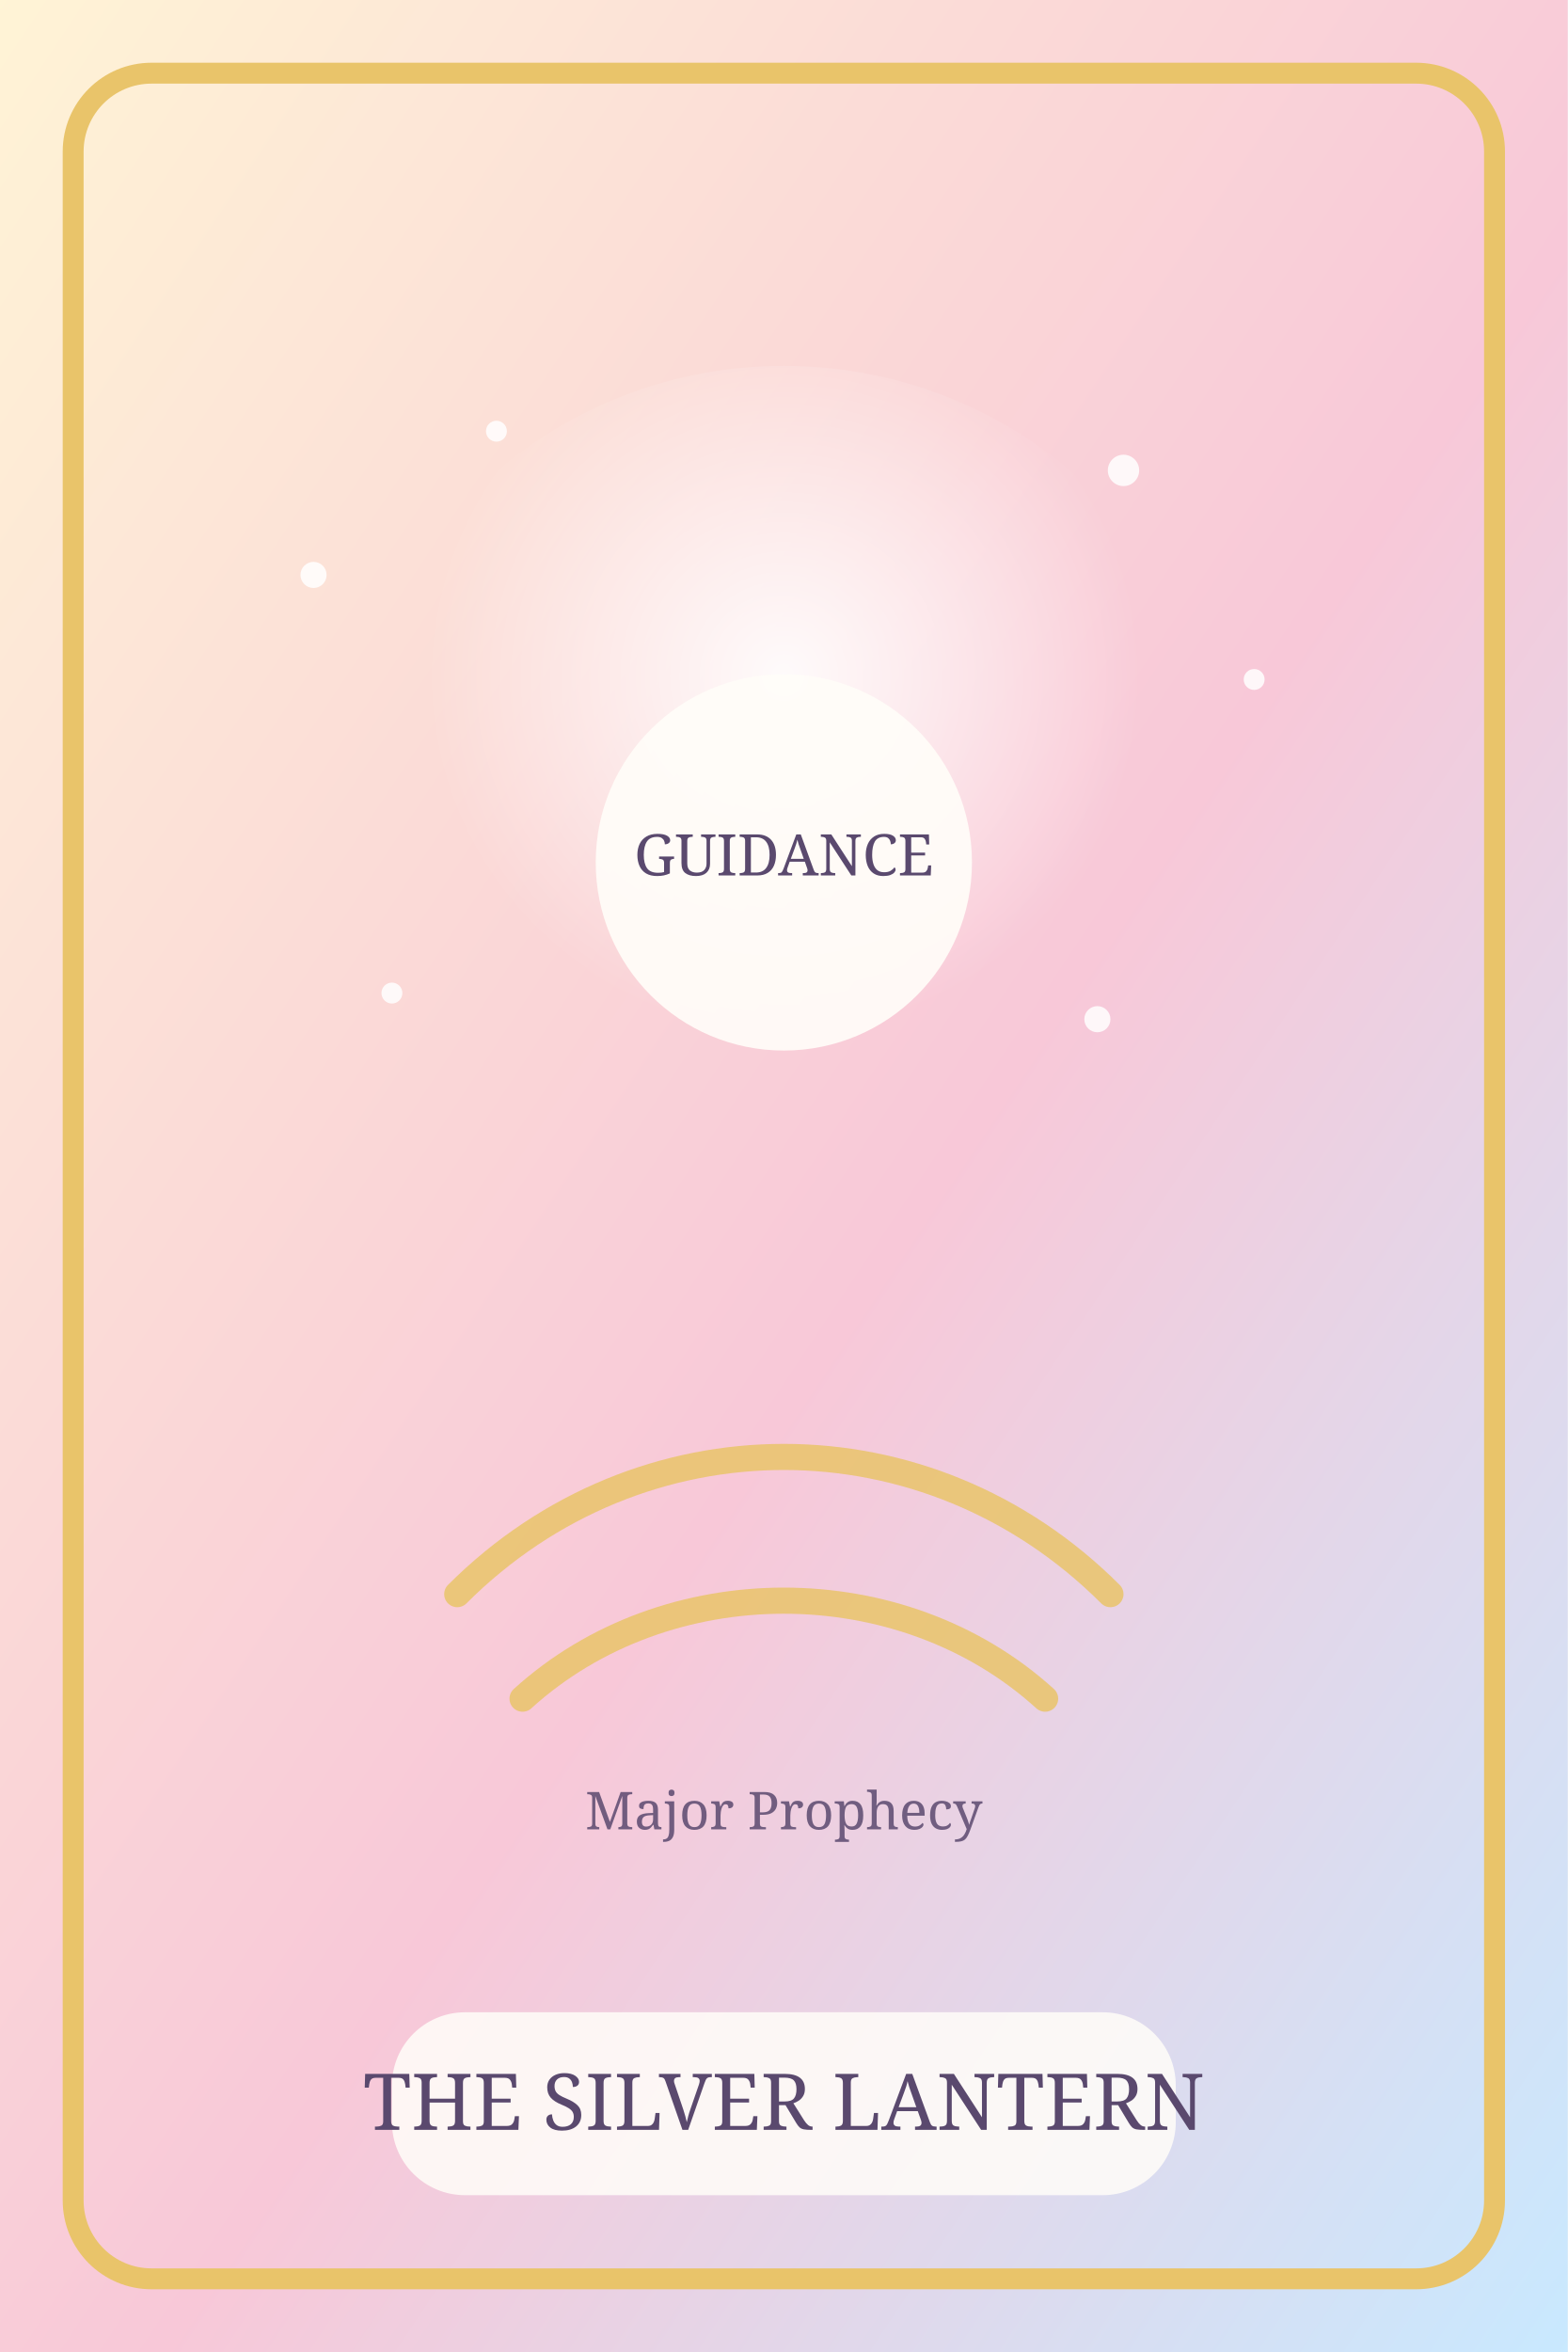
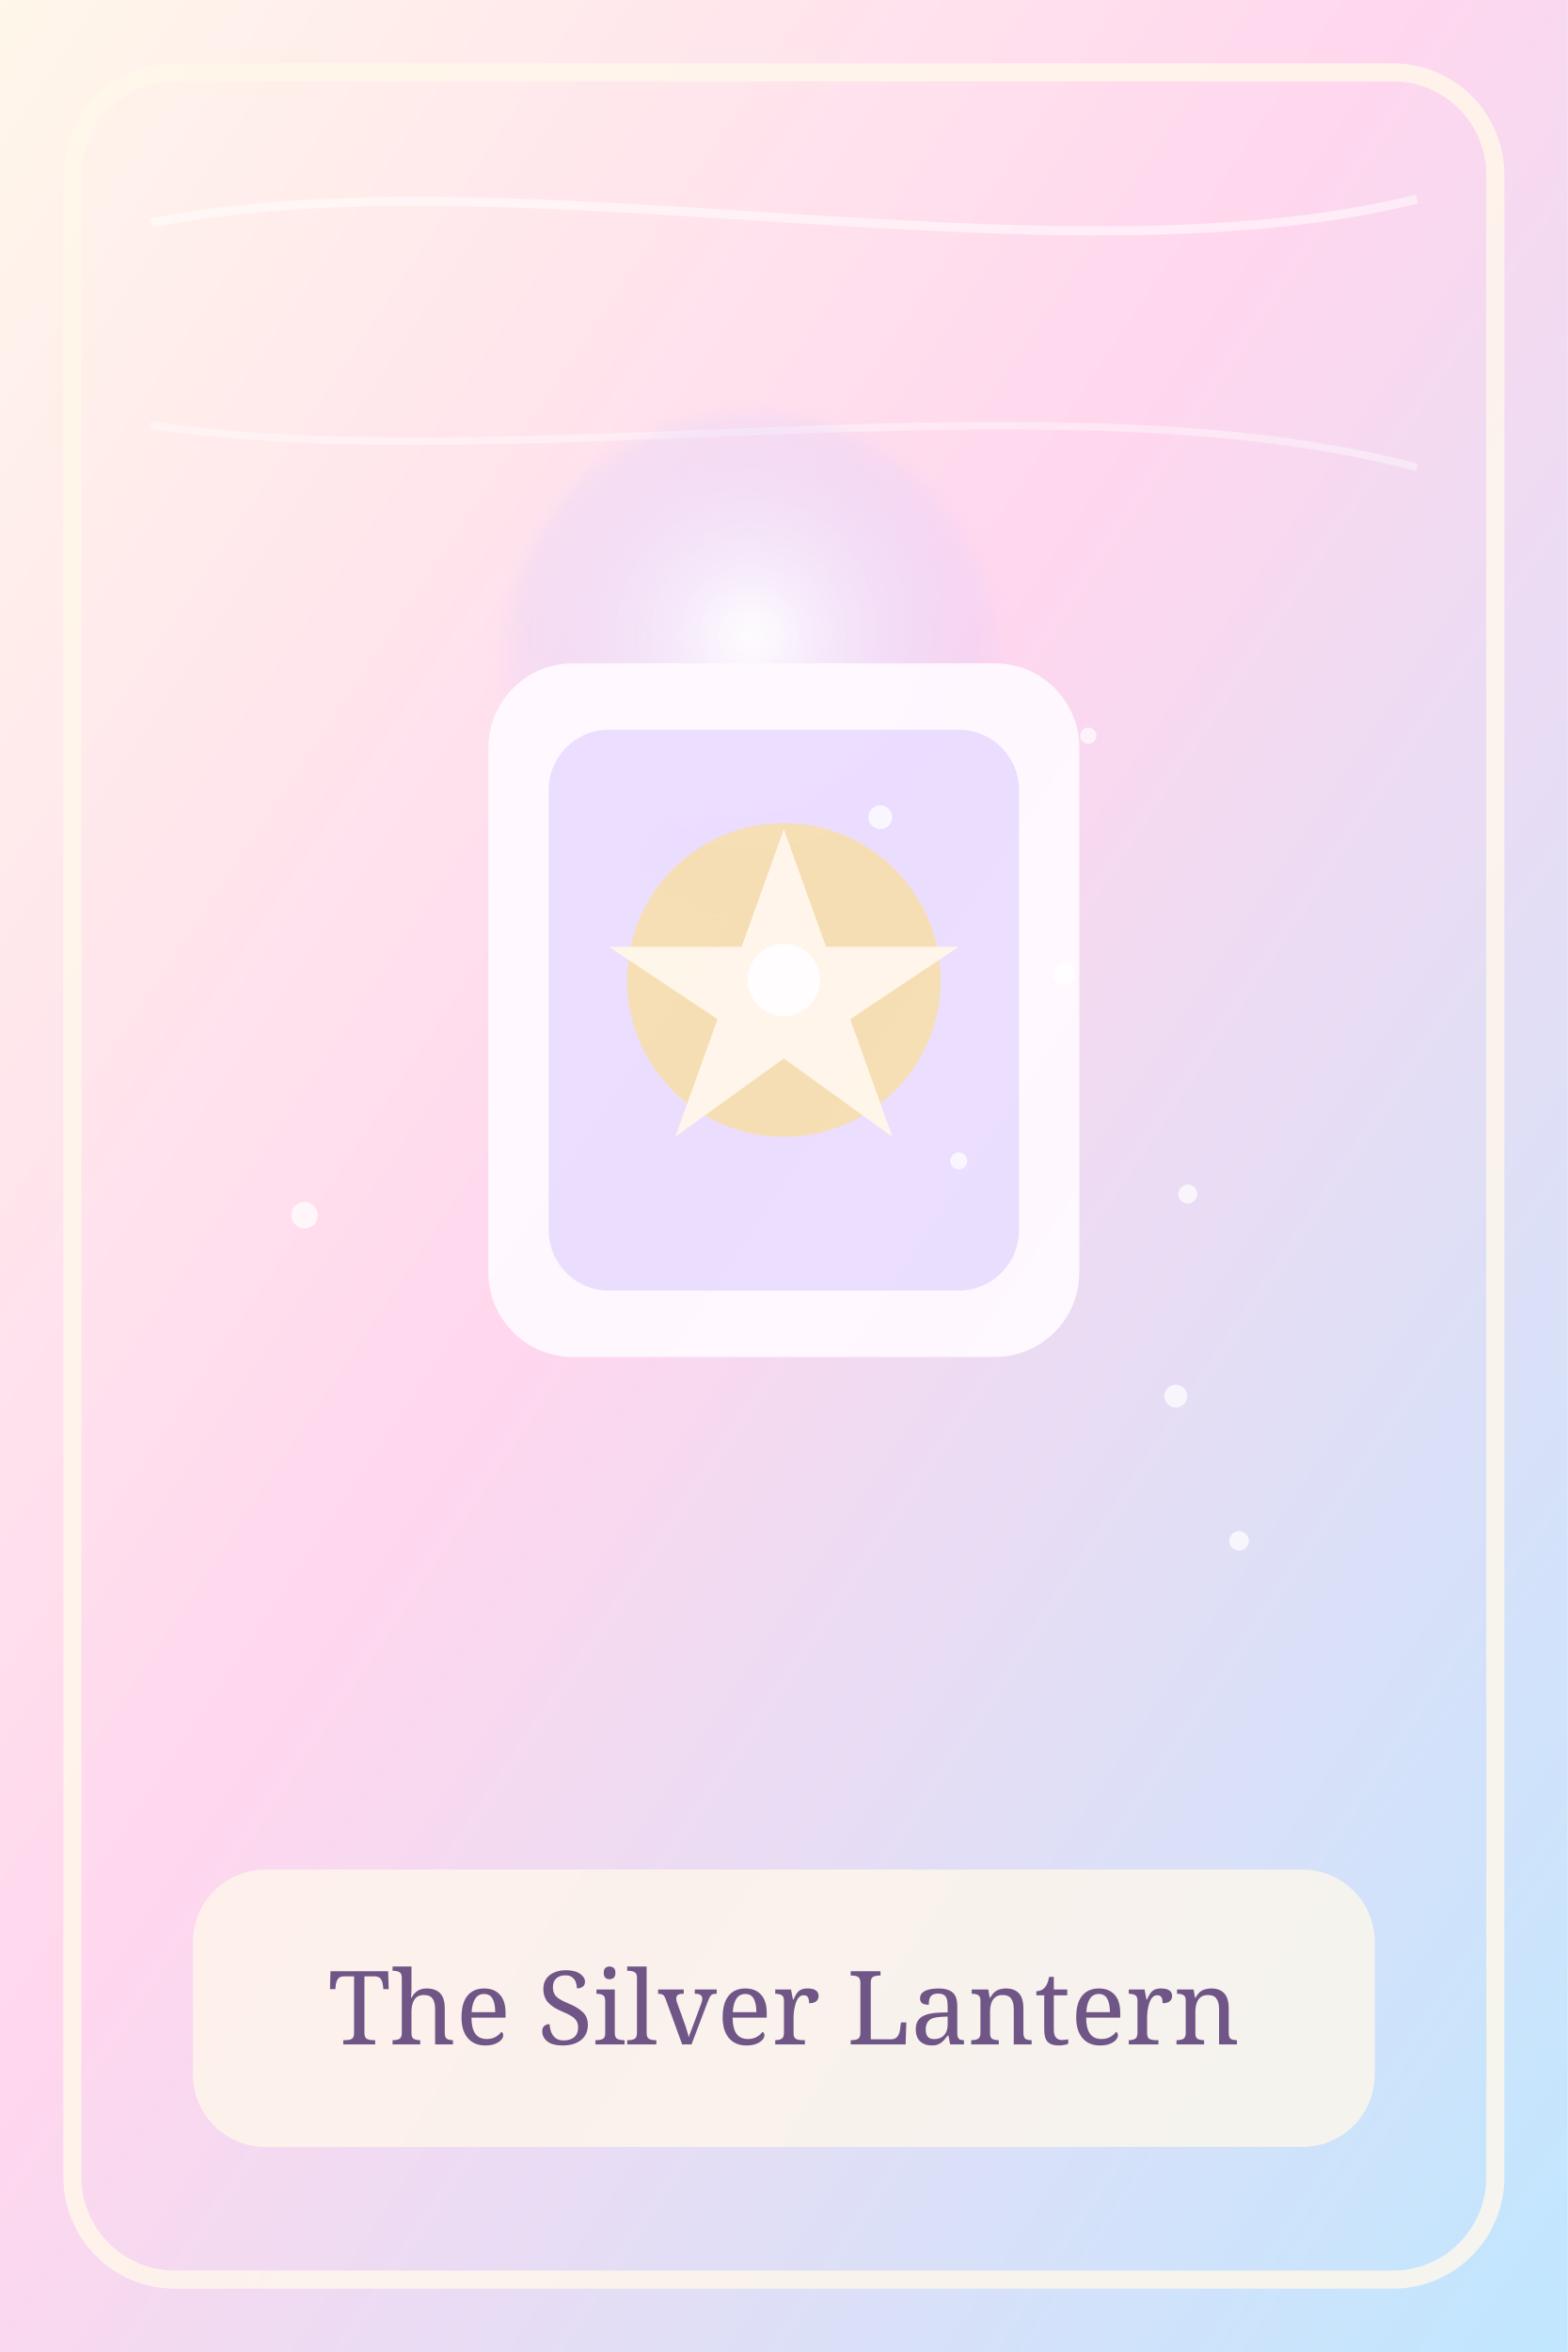
- <svg xmlns="http://www.w3.org/2000/svg" viewBox="0 0 600 900" role="img" aria-label="The Silver Lantern tarot card art">
+ <svg xmlns="http://www.w3.org/2000/svg" viewBox="0 0 520 780" role="img" aria-labelledby="t d">
  <defs>
    <linearGradient id="bg" x1="0" y1="0" x2="1" y2="1">
-       <stop offset="0%" stop-color="#fff4d6" />
-       <stop offset="55%" stop-color="#f8c8d8" />
-       <stop offset="100%" stop-color="#c8e9ff" />
+       <stop offset="0%" stop-color="#fff7ea" />
+       <stop offset="45%" stop-color="#ffd7ee" />
+       <stop offset="100%" stop-color="#bfe7ff" />
    </linearGradient>
-     <radialGradient id="halo" cx="50%" cy="35%" r="40%">
-       <stop offset="0%" stop-color="#ffffff" stop-opacity="0.9" />
-       <stop offset="100%" stop-color="#ffffff" stop-opacity="0" />
+     <radialGradient id="orb" cx="50%" cy="45%" r="50%">
+       <stop offset="0%" stop-color="#ffffff" stop-opacity="0.98" />
+       <stop offset="100%" stop-color="#d8c8ff" stop-opacity="0.15" />
    </radialGradient>
+     <filter id="soft" x="-20%" y="-20%" width="140%" height="140%">
+       <feGaussianBlur stdDeviation="3" />
+     </filter>
  </defs>
-   <rect width="600" height="900" fill="url(#bg)" />
-   <rect x="28" y="28" width="544" height="844" rx="30" fill="none" stroke="#e9c46a" stroke-width="8" />
-   <circle cx="300" cy="310" r="170" fill="url(#halo)" />
-   <g fill="#fff" opacity="0.85">
-     <circle cx="120" cy="220" r="5" />
-     <circle cx="190" cy="165" r="4" />
-     <circle cx="430" cy="180" r="6" />
-     <circle cx="480" cy="260" r="4" />
-     <circle cx="150" cy="380" r="4" />
-     <circle cx="420" cy="390" r="5" />
+   <rect width="520" height="780" fill="url(#bg)" />
+   <rect x="24" y="24" width="472" height="732" rx="34" fill="none" stroke="#fff8ea" stroke-width="6" opacity=".82" />
+   <path d="M50 74 C170 50,350 96,470 66" stroke="#fff" stroke-opacity=".52" stroke-width="3" fill="none" />
+   <path d="M50 141 C170 159,350 123,470 155" stroke="#fff" stroke-opacity=".4" stroke-width="2.5" fill="none" />
+   <circle cx="249" cy="219" r="82" fill="url(#orb)" filter="url(#soft)" />
+   <g opacity="0.96">
+     <rect x="162" y="220" width="196" height="230" rx="28" fill="#fff9ff" />
+     <rect x="182" y="242" width="156" height="186" rx="20" fill="#d8c8ff" opacity=".55" />
+     <circle cx="260" cy="325" r="52" fill="#f8dfa5" opacity=".85" />
+     <path d="M260 275 L274 314 L318 314 L282 338 L296 377 L260 351 L224 377 L238 338 L202 314 L246 314 Z" fill="#fff7ea" />
+     <circle cx="260" cy="325" r="12" fill="#fff" />
  </g>
-   <g stroke="#e9c46a" stroke-width="10" stroke-linecap="round" fill="none" opacity="0.85">
-     <path d="M175 610 C245 540, 355 540, 425 610" />
-     <path d="M200 650 C255 600, 345 600, 400 650" />
+   <g>
+     <circle cx="101" cy="403" r="4.39" fill="#fff" opacity=".72" />
+     <circle cx="353" cy="323" r="3.75" fill="#fff" opacity=".72" />
+     <circle cx="394" cy="396" r="3.13" fill="#fff" opacity=".72" />
+     <circle cx="318" cy="385" r="2.83" fill="#fff" opacity=".72" />
+     <circle cx="292" cy="271" r="3.96" fill="#fff" opacity=".72" />
+     <circle cx="411" cy="511" r="3.24" fill="#fff" opacity=".72" />
+     <circle cx="390" cy="463" r="3.78" fill="#fff" opacity=".72" />
+     <circle cx="361" cy="244" r="2.69" fill="#fff" opacity=".72" />
  </g>
-   <circle cx="300" cy="330" r="72" fill="#fffdf8" opacity="0.92" />
-   <text x="300" y="335" text-anchor="middle" font-family="Georgia, serif" font-size="22" fill="#5a496e">GUIDANCE</text>
-   <text x="300" y="700" text-anchor="middle" font-family="Georgia, serif" font-size="20" fill="#5a496e" opacity="0.85">Major Prophecy</text>
-   <rect x="150" y="770" width="300" height="70" rx="28" fill="#fffdf8" opacity="0.86" />
-   <text x="300" y="815" text-anchor="middle" font-family="Georgia, serif" font-size="30" fill="#5a496e">THE SILVER LANTERN</text>
+   <rect x="64" y="620" width="392" height="92" rx="24" fill="#fff7ea" opacity=".78" />
+   <text x="260" y="678" text-anchor="middle" font-family="'Cormorant Garamond', Georgia, serif" font-size="34" fill="#6f5686">The Silver Lantern</text>
</svg>
